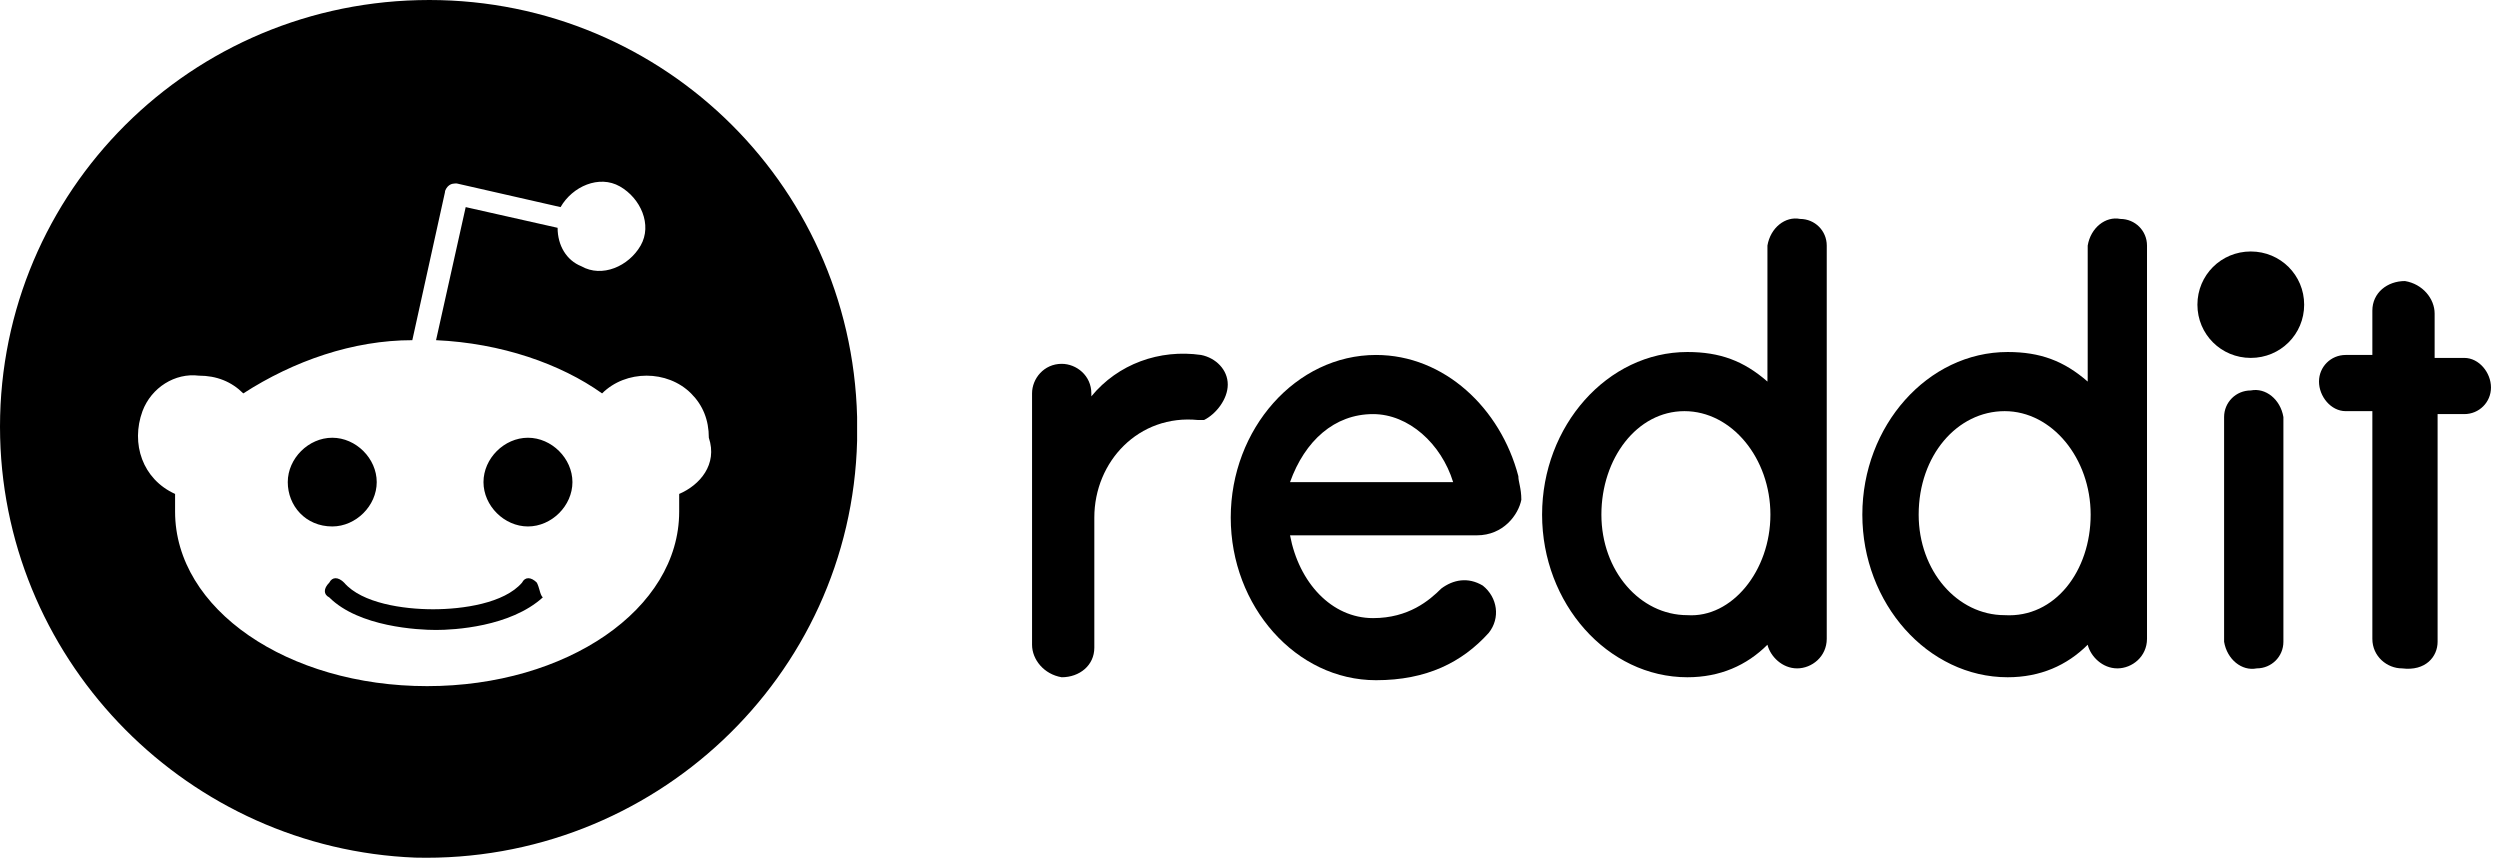
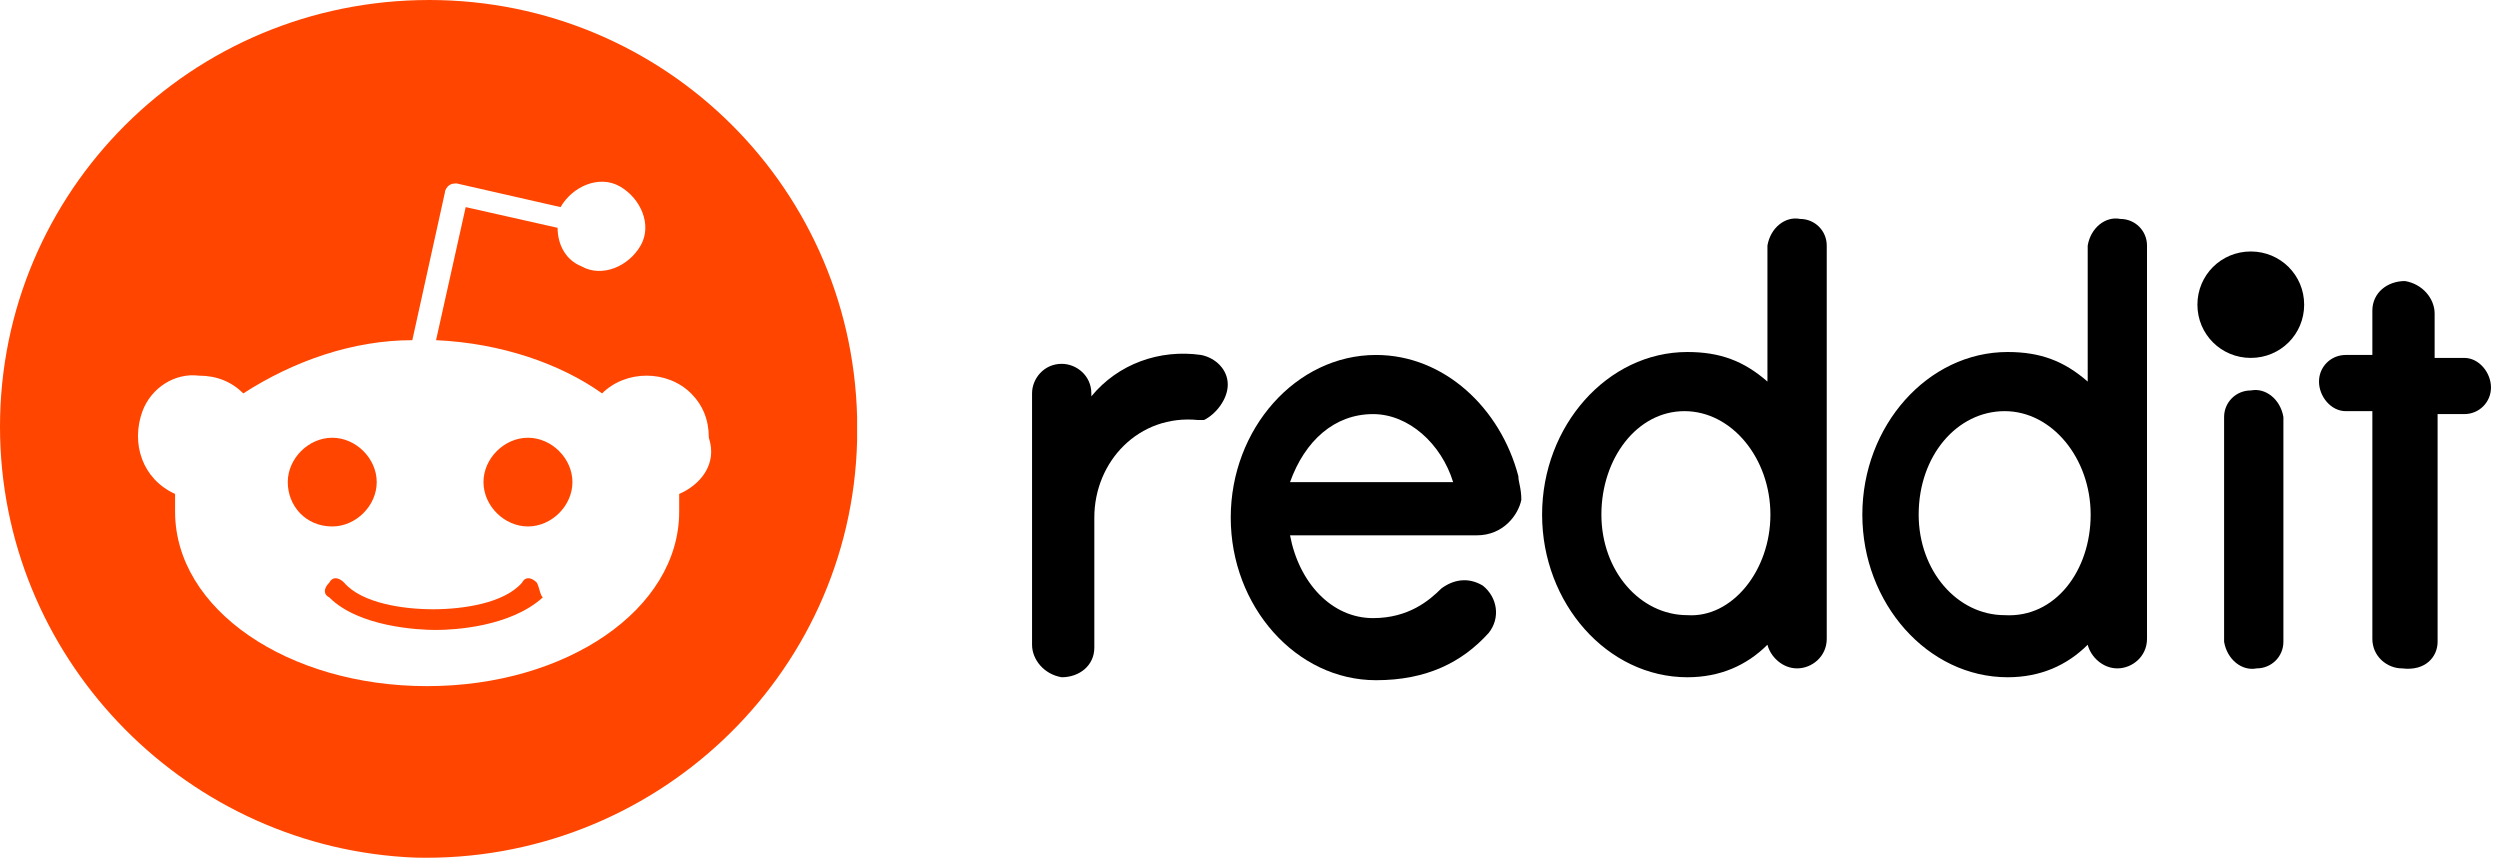
<svg xmlns="http://www.w3.org/2000/svg" width="122" height="42" viewBox="0 0 122 42" fill="none">
  <path d="M107.234 14.869C107.234 13.426 108.391 12.272 109.838 12.272C111.286 12.272 112.443 13.426 112.443 14.869C112.443 16.312 111.286 17.466 109.838 17.466C108.391 17.466 107.234 16.312 107.234 14.869Z" fill="black" />
  <path d="M72.07 26.124H62.954C63.388 28.433 64.98 30.164 67.005 30.164C68.742 30.164 69.755 29.299 70.334 28.721C70.913 28.288 71.636 28.144 72.36 28.577C73.083 29.154 73.228 30.164 72.649 30.886C71.347 32.329 69.61 33.194 67.15 33.194C63.243 33.194 60.06 29.587 60.06 25.258C60.06 20.929 63.243 17.322 67.15 17.322C70.478 17.322 73.228 19.919 74.096 23.238C74.096 23.527 74.241 23.815 74.241 24.392C74.096 25.114 73.373 26.124 72.07 26.124ZM62.954 23.527H70.913C70.334 21.651 68.742 20.208 67.005 20.208C65.124 20.208 63.677 21.507 62.954 23.527Z" fill="black" />
  <path d="M59.915 18.765C59.915 18.044 59.336 17.466 58.613 17.322C56.587 17.033 54.561 17.755 53.258 19.342V19.198C53.258 18.332 52.535 17.755 51.811 17.755C50.943 17.755 50.364 18.476 50.364 19.198V31.463C50.364 32.184 50.943 32.906 51.811 33.05C52.68 33.05 53.403 32.473 53.403 31.607V25.258C53.403 22.517 55.574 20.208 58.468 20.497H58.757C59.336 20.208 59.915 19.486 59.915 18.765Z" fill="black" />
  <path d="M111.43 20.352C111.286 19.486 110.562 18.909 109.838 19.054C109.115 19.054 108.536 19.631 108.536 20.352V31.319C108.681 32.184 109.404 32.762 110.128 32.617C110.851 32.617 111.43 32.04 111.43 31.319C111.43 31.174 111.43 20.352 111.43 20.352Z" fill="black" />
  <path d="M89.145 31.174C89.145 32.04 88.422 32.617 87.698 32.617C86.975 32.617 86.396 32.04 86.251 31.463C85.239 32.473 83.936 33.05 82.344 33.05C78.437 33.05 75.254 29.443 75.254 25.114C75.254 20.785 78.437 17.178 82.344 17.178C83.936 17.178 85.094 17.611 86.251 18.621V11.983C86.396 11.117 87.12 10.54 87.843 10.684C88.567 10.684 89.145 11.262 89.145 11.983V31.174ZM86.396 25.114C86.396 22.372 84.515 20.064 82.2 20.064C79.884 20.064 78.148 22.372 78.148 25.114C78.148 27.856 80.029 30.02 82.344 30.02C84.515 30.164 86.396 27.856 86.396 25.114Z" fill="black" />
  <path d="M104.774 31.174C104.774 32.04 104.05 32.617 103.327 32.617C102.603 32.617 102.024 32.04 101.88 31.463C100.867 32.473 99.564 33.05 97.973 33.05C94.066 33.05 90.882 29.443 90.882 25.114C90.882 20.785 94.066 17.178 97.973 17.178C99.564 17.178 100.722 17.611 101.88 18.621V11.983C102.024 11.117 102.748 10.54 103.471 10.684C104.195 10.684 104.774 11.262 104.774 11.983V31.174ZM102.024 25.114C102.024 22.372 100.143 20.064 97.828 20.064C95.513 20.064 93.631 22.228 93.631 25.114C93.631 27.856 95.513 30.02 97.828 30.02C100.288 30.164 102.024 27.856 102.024 25.114Z" fill="black" />
  <path d="M118.955 31.319V20.208H120.257C120.981 20.208 121.56 19.631 121.56 18.909C121.56 18.188 120.981 17.466 120.257 17.466C120.257 17.466 120.257 17.466 120.113 17.466H118.81V15.302C118.81 14.58 118.231 13.859 117.363 13.715C116.495 13.715 115.771 14.292 115.771 15.158V17.322H114.469C113.746 17.322 113.167 17.899 113.167 18.621C113.167 19.342 113.746 20.064 114.469 20.064H115.771V31.174C115.771 32.04 116.495 32.617 117.218 32.617C118.376 32.762 118.955 32.04 118.955 31.319Z" fill="black" />
-   <path fill-rule="evenodd" clip-rule="evenodd" d="M20.41 0.007C8.834 0.295 -0.283 9.819 0.007 21.362C0.296 32.473 9.268 41.419 20.265 41.852C31.842 42.141 41.537 33.05 41.827 21.507V20.352C41.537 8.809 31.987 -0.282 20.41 0.007ZM33.144 24.97V24.104C34.157 23.671 35.026 22.661 34.591 21.362C34.591 20.497 34.302 19.775 33.723 19.198C32.566 18.044 30.54 18.044 29.382 19.198C27.356 17.755 24.462 16.745 21.279 16.601L22.726 10.107L27.211 11.117C27.211 11.983 27.645 12.705 28.369 12.993C29.382 13.57 30.684 12.993 31.263 11.983C31.842 10.973 31.263 9.674 30.25 9.097C29.237 8.52 27.935 9.097 27.356 10.107L22.291 8.953C22.147 8.953 22.002 8.953 21.857 9.097C21.857 9.097 21.713 9.242 21.713 9.386L20.121 16.601C17.227 16.601 14.333 17.611 11.873 19.198C11.294 18.621 10.57 18.332 9.702 18.332C8.544 18.188 7.387 18.909 6.953 20.064C6.374 21.651 6.953 23.383 8.544 24.104V24.97C8.544 29.732 14.043 33.483 20.844 33.483C27.645 33.483 33.144 29.732 33.144 24.97ZM18.384 23.527C18.384 24.681 17.371 25.691 16.214 25.691C14.911 25.691 14.043 24.681 14.043 23.527C14.043 22.372 15.056 21.362 16.214 21.362C17.371 21.362 18.384 22.372 18.384 23.527ZM25.475 28.433C25.62 28.144 25.909 28.144 26.198 28.433C26.262 28.559 26.297 28.686 26.33 28.8C26.371 28.947 26.407 29.073 26.488 29.154C24.896 30.597 22.147 30.742 21.279 30.742C20.41 30.742 17.516 30.597 16.069 29.154C15.78 29.01 15.78 28.721 16.069 28.433C16.214 28.144 16.503 28.144 16.793 28.433C17.661 29.443 19.687 29.732 21.134 29.732C22.581 29.732 24.607 29.443 25.475 28.433ZM25.764 21.362C26.922 21.362 27.935 22.372 27.935 23.527C27.935 24.681 26.922 25.691 25.764 25.691C24.607 25.691 23.594 24.681 23.594 23.527C23.594 22.372 24.607 21.362 25.764 21.362Z" fill="black" />
+   <path fill-rule="evenodd" clip-rule="evenodd" d="M20.41 0.007C8.834 0.295 -0.283 9.819 0.007 21.362C0.296 32.473 9.268 41.419 20.265 41.852C31.842 42.141 41.537 33.05 41.827 21.507V20.352C41.537 8.809 31.987 -0.282 20.41 0.007ZM33.144 24.97V24.104C34.157 23.671 35.026 22.661 34.591 21.362C34.591 20.497 34.302 19.775 33.723 19.198C32.566 18.044 30.54 18.044 29.382 19.198C27.356 17.755 24.462 16.745 21.279 16.601L22.726 10.107L27.211 11.117C27.211 11.983 27.645 12.705 28.369 12.993C29.382 13.57 30.684 12.993 31.263 11.983C31.842 10.973 31.263 9.674 30.25 9.097C29.237 8.52 27.935 9.097 27.356 10.107L22.291 8.953C22.147 8.953 22.002 8.953 21.857 9.097C21.857 9.097 21.713 9.242 21.713 9.386L20.121 16.601C17.227 16.601 14.333 17.611 11.873 19.198C11.294 18.621 10.57 18.332 9.702 18.332C8.544 18.188 7.387 18.909 6.953 20.064C6.374 21.651 6.953 23.383 8.544 24.104V24.97C8.544 29.732 14.043 33.483 20.844 33.483C27.645 33.483 33.144 29.732 33.144 24.97ZM18.384 23.527C18.384 24.681 17.371 25.691 16.214 25.691C14.911 25.691 14.043 24.681 14.043 23.527C14.043 22.372 15.056 21.362 16.214 21.362C17.371 21.362 18.384 22.372 18.384 23.527ZM25.475 28.433C25.62 28.144 25.909 28.144 26.198 28.433C26.262 28.559 26.297 28.686 26.33 28.8C26.371 28.947 26.407 29.073 26.488 29.154C24.896 30.597 22.147 30.742 21.279 30.742C20.41 30.742 17.516 30.597 16.069 29.154C15.78 29.01 15.78 28.721 16.069 28.433C16.214 28.144 16.503 28.144 16.793 28.433C17.661 29.443 19.687 29.732 21.134 29.732C22.581 29.732 24.607 29.443 25.475 28.433ZM25.764 21.362C26.922 21.362 27.935 22.372 27.935 23.527C27.935 24.681 26.922 25.691 25.764 25.691C24.607 25.691 23.594 24.681 23.594 23.527C23.594 22.372 24.607 21.362 25.764 21.362Z" fill="#FF4500" />
</svg>
